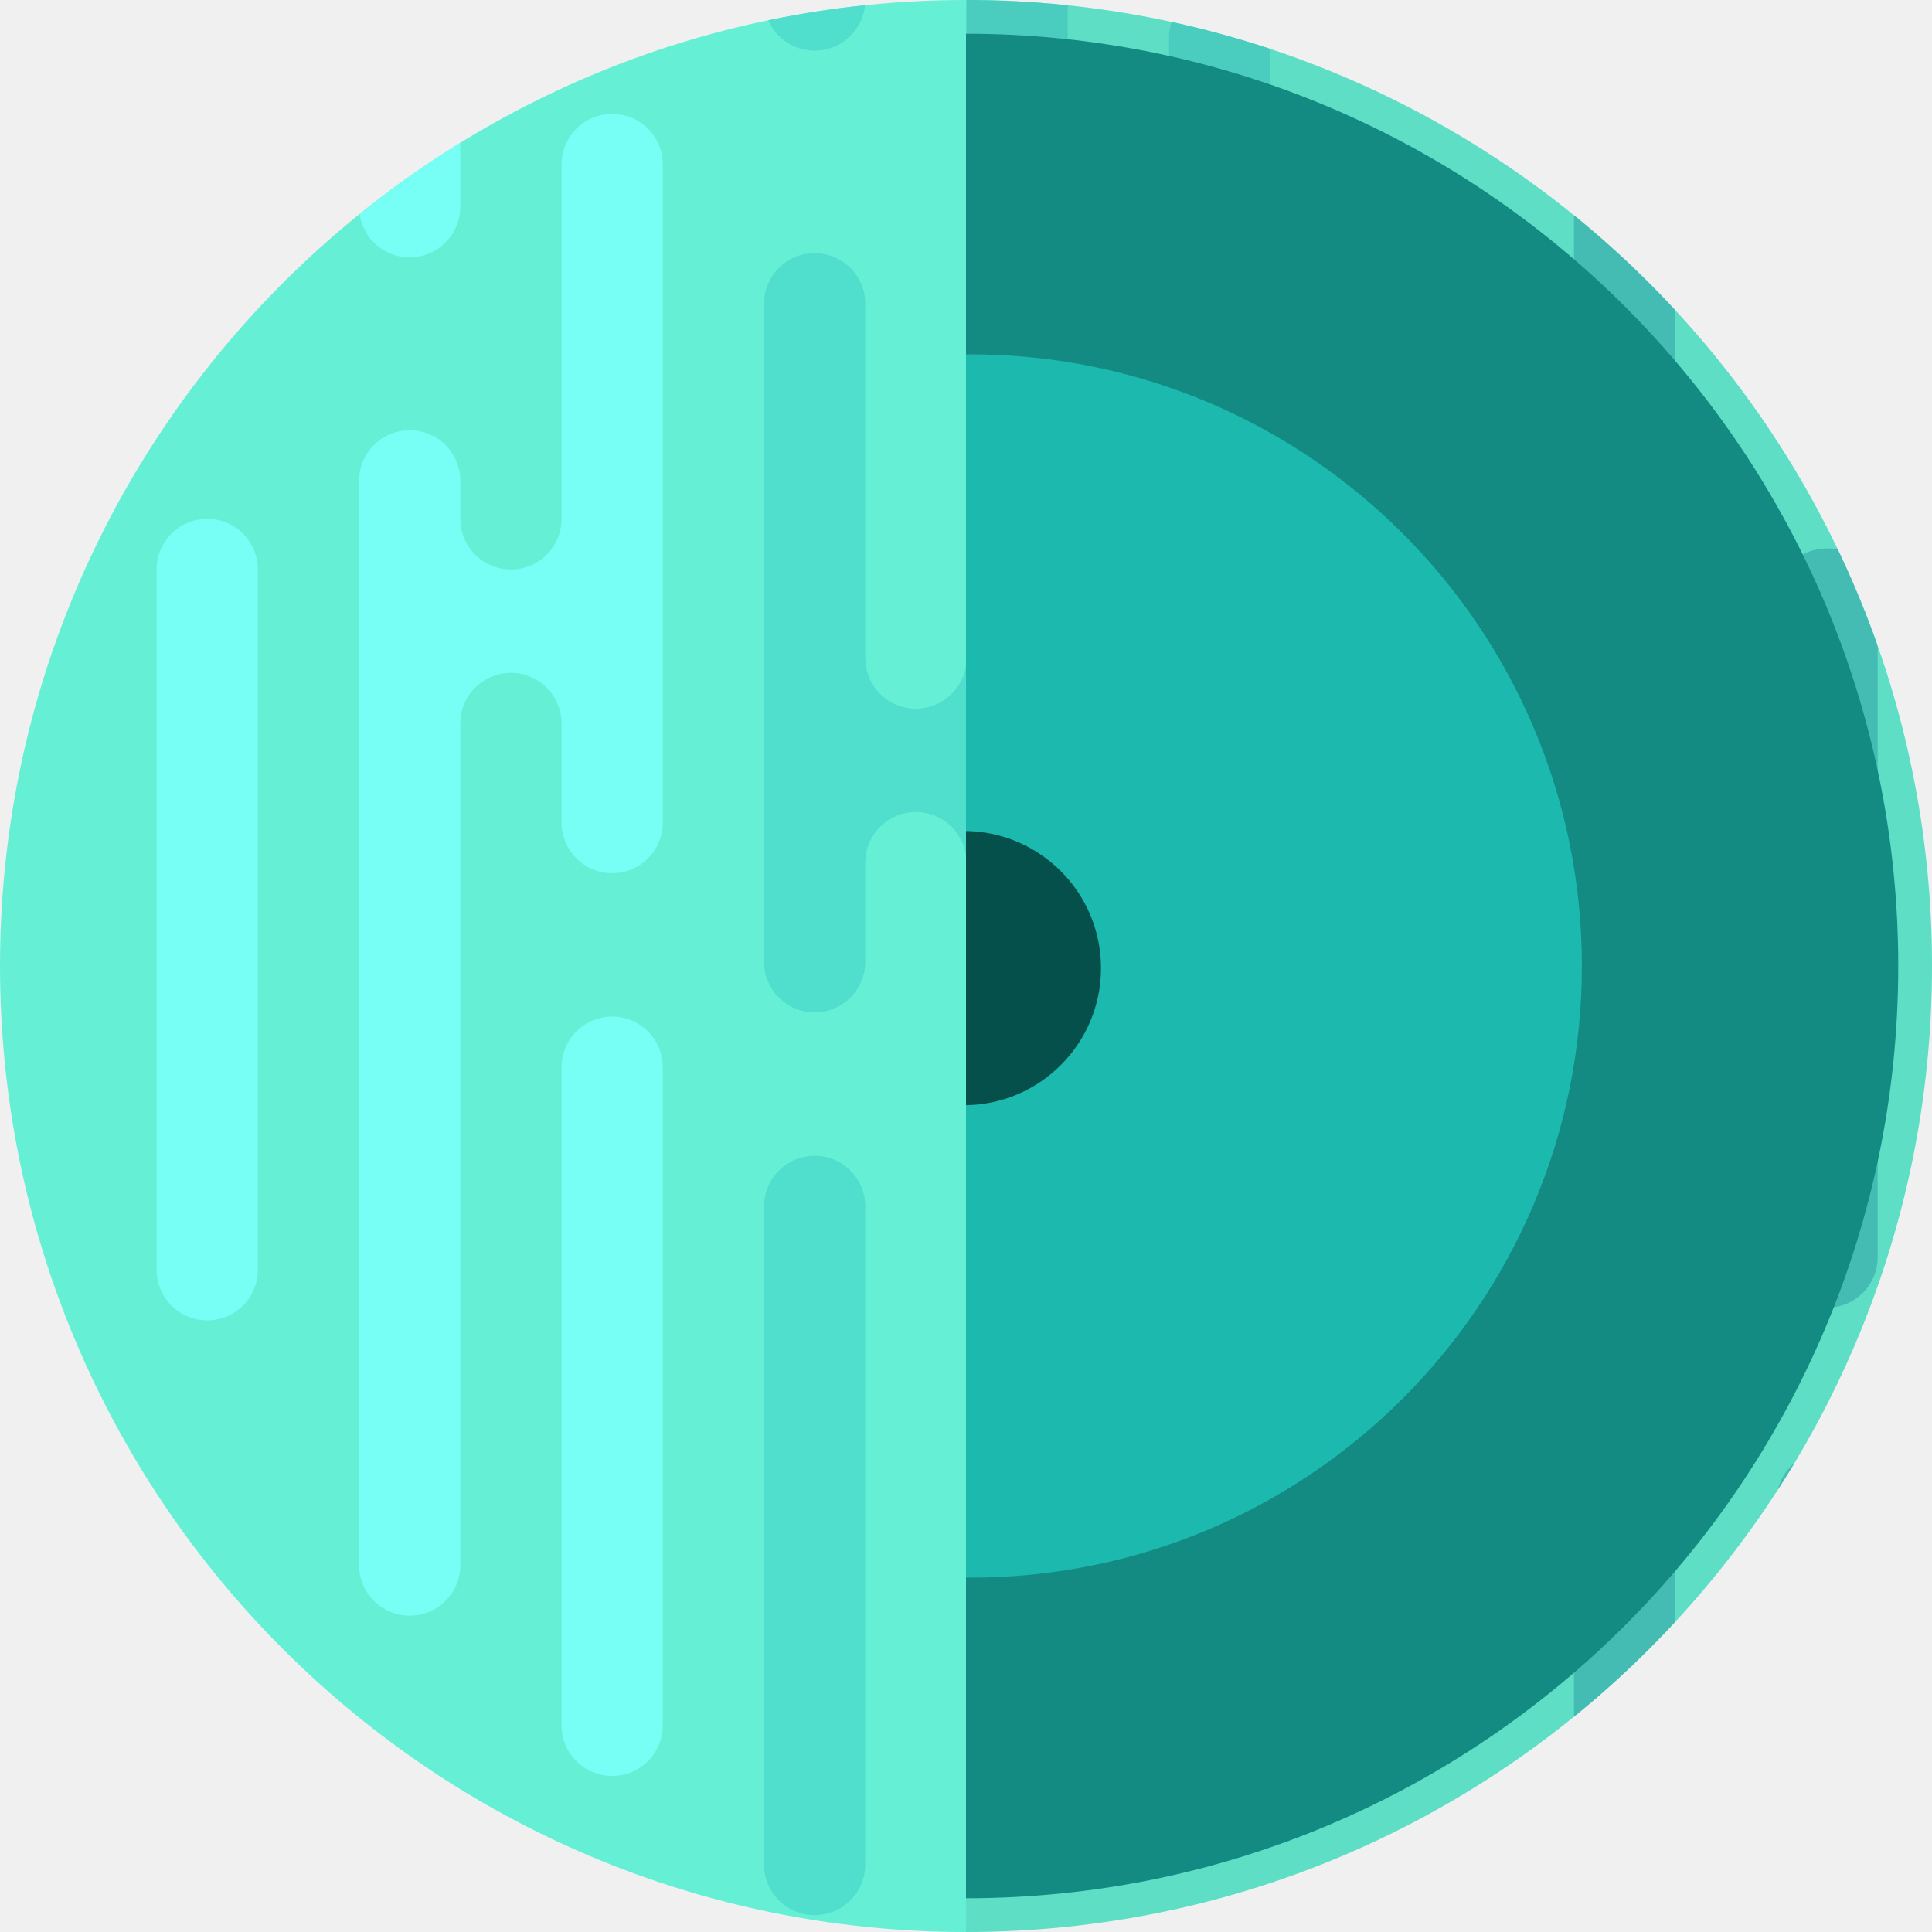
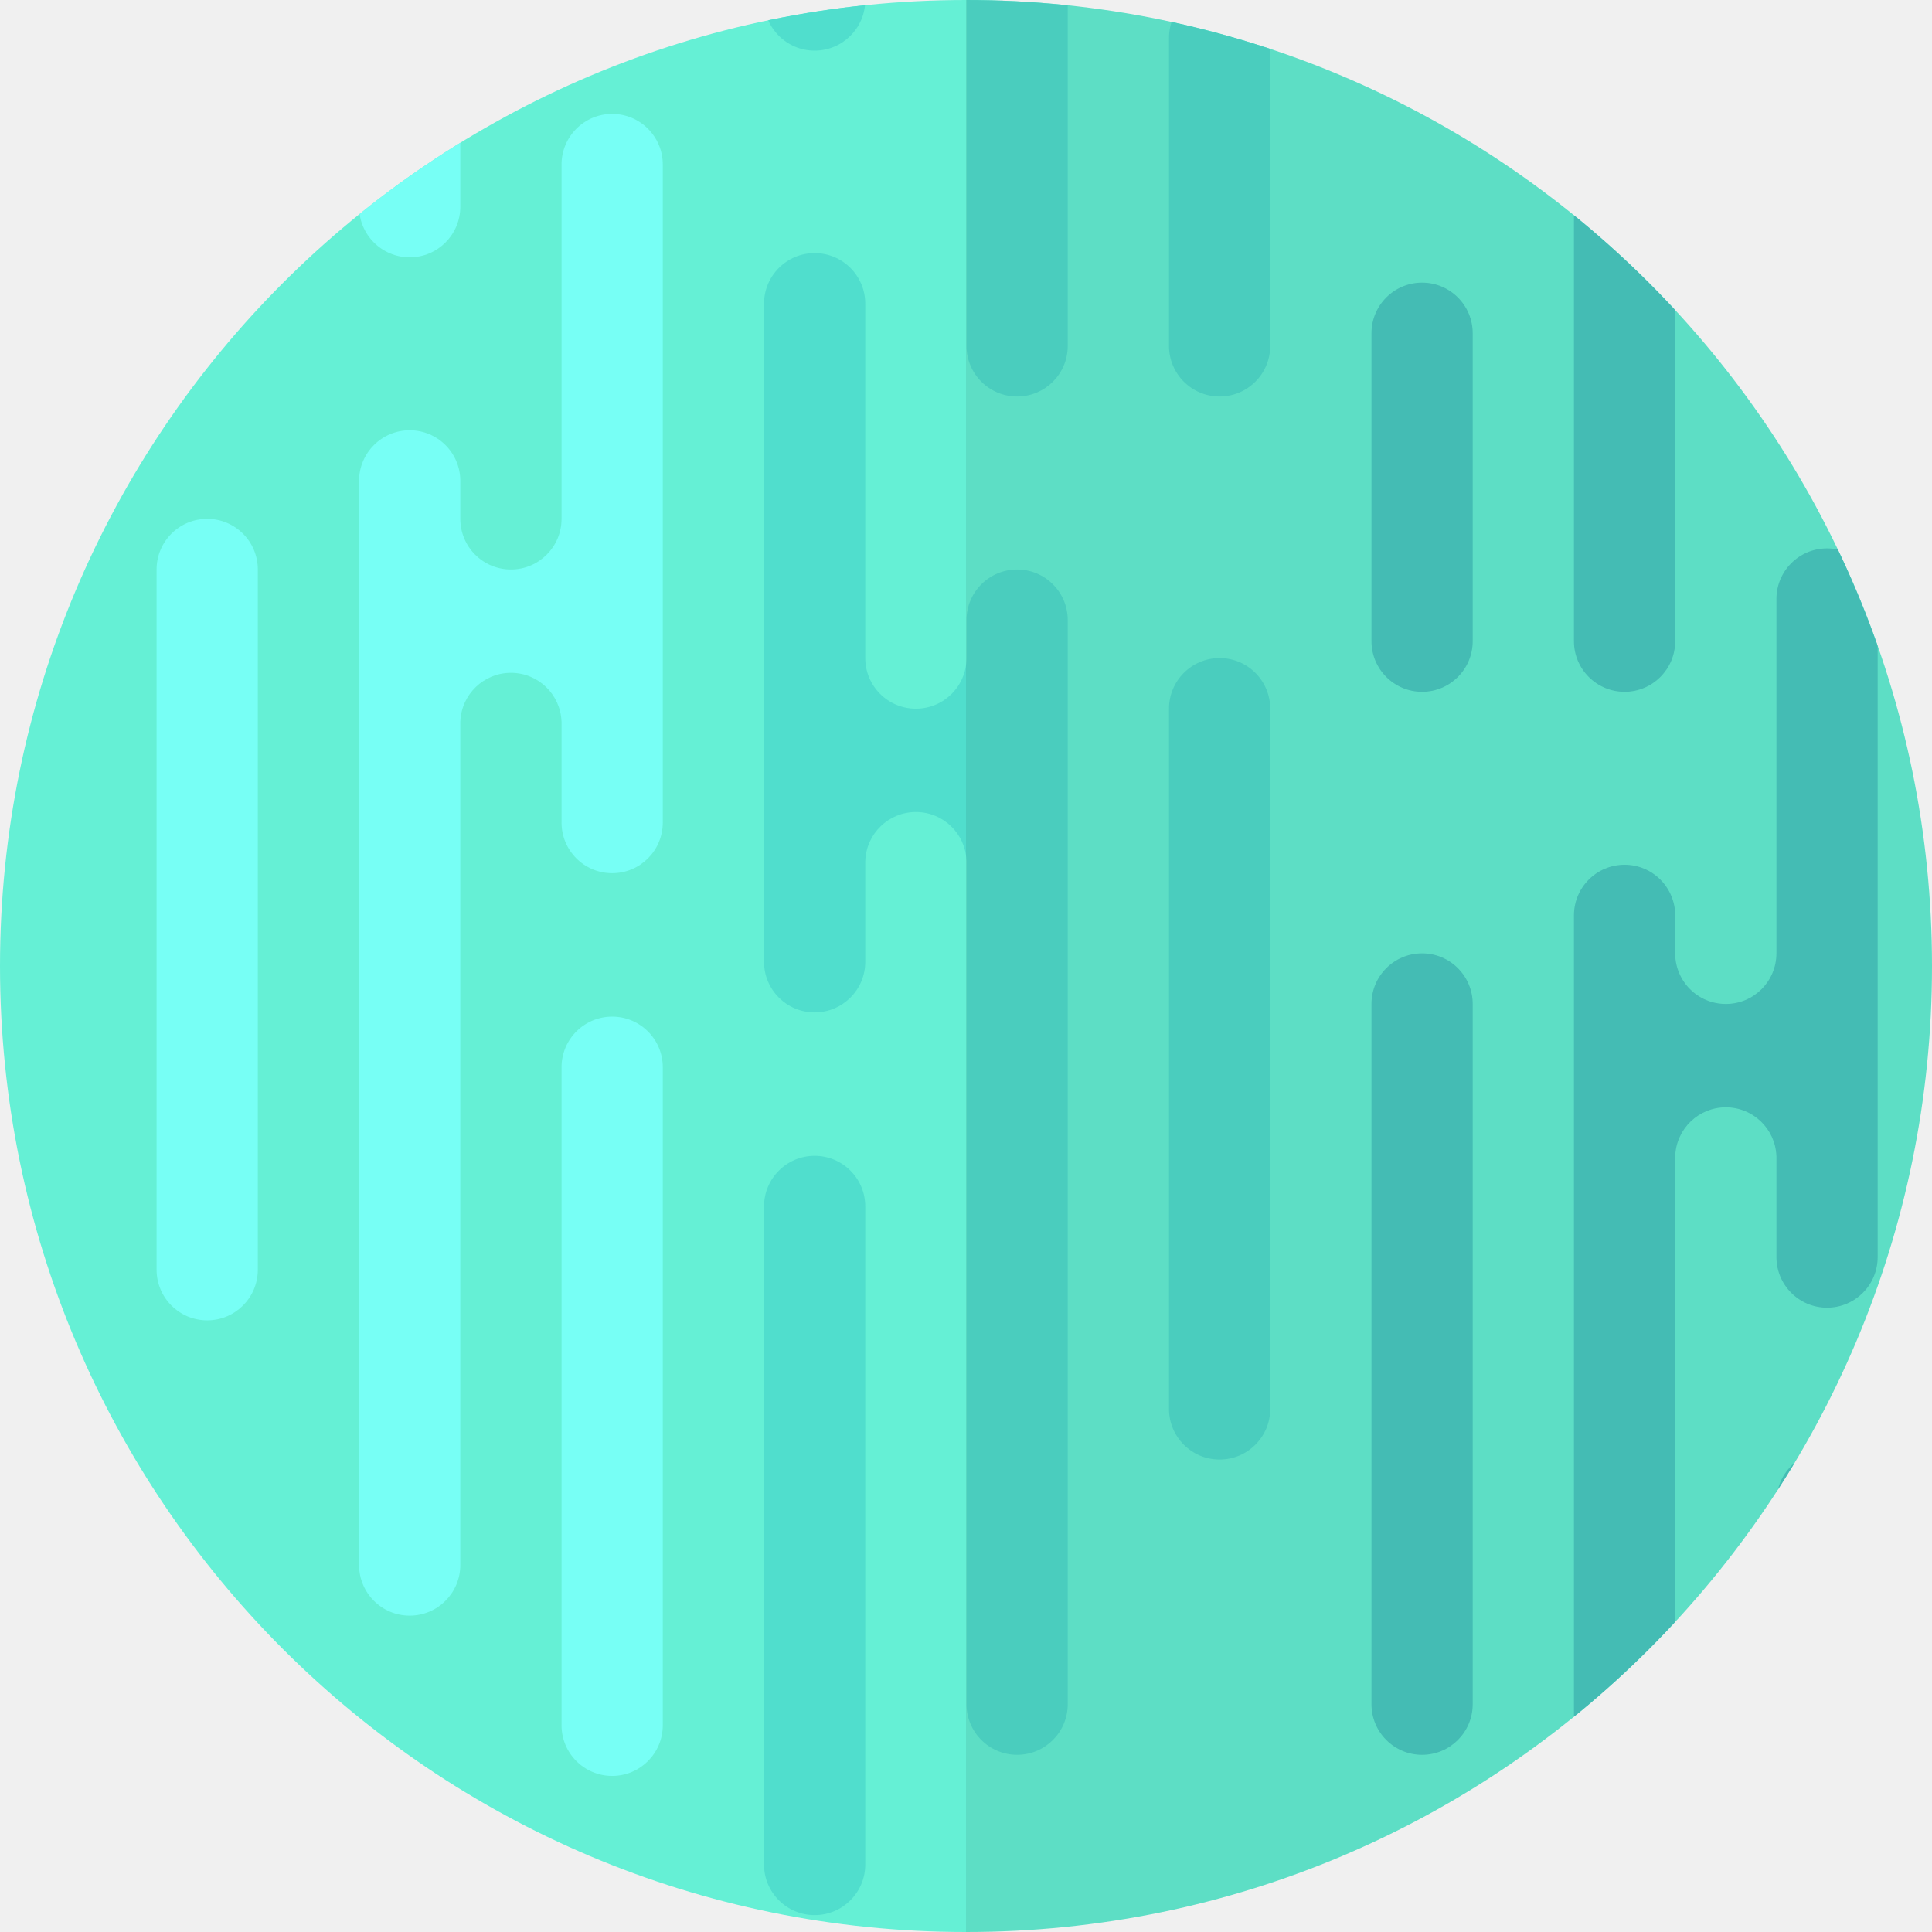
<svg xmlns="http://www.w3.org/2000/svg" width="458" height="458" fill="none">
  <circle cx="229" cy="229" r="229" fill="#65F0D5" />
  <mask id="a" maskUnits="userSpaceOnUse" x="0" y="0" width="458" height="458">
    <circle cx="229" cy="229" r="229" fill="#fff" />
  </mask>
  <g mask="url(#a)">
    <path fill-rule="evenodd" clip-rule="evenodd" d="M445.12-150c0 6.627-5.372 12-12 12-6.627 0-12-5.373-12-12v-156c0-6.627 5.373-12 12-12 6.628 0 12 5.373 12 12v156zm0 220c0 6.627-5.372 12-12 12-6.627 0-12-5.373-12-12V-8h-.01c-.262-6.395-5.53-11.5-11.99-11.5S397.392-14.395 397.13-8h-.01v160c0 6.627-5.372 12-12 12-6.627 0-12-5.373-12-12v-257c0-6.627 5.373-12 12-12 6.628 0 12 5.373 12 12v49c0 6.627 5.373 12 12 12 6.628 0 12-5.373 12-12v-30c0-6.627 5.373-12 12-12 6.628 0 12 5.373 12 12V70zm-96-205c0 6.627-5.372 12-12 12-6.627 0-12-5.373-12-12v-73c0-6.627 5.373-12 12-12 6.628 0 12 5.373 12 12v73zm0 287c0 6.627-5.372 12-12 12-6.627 0-12-5.373-12-12V79c0-6.627 5.373-12 12-12 6.628 0 12 5.373 12 12v73zm-12 264c6.628 0 12-5.373 12-12V238c0-6.627-5.372-12-12-12-6.627 0-12 5.373-12 12v166c0 6.627 5.373 12 12 12zm84-190c0 6.627-5.372 12-12 12-6.627 0-12-5.373-12-12v-9c0-6.627-5.372-12-12-12-6.627 0-12 5.373-12 12v257c0 6.627 5.373 12 12 12 6.628 0 12-5.373 12-12V274h.01c.262-6.395 5.53-11.5 11.99-11.5s11.728 5.105 11.99 11.5h.01v24c0 6.627 5.373 12 12 12 6.628 0 12-5.373 12-12V142c0-6.627-5.372-12-12-12-6.627 0-12 5.373-12 12v84zm12 298c6.628 0 12-5.373 12-12V356c0-6.627-5.372-12-12-12-6.627 0-12 5.373-12 12v156c0 6.627 5.373 12 12 12z" fill="#49CBC2" />
  </g>
  <mask id="b" maskUnits="userSpaceOnUse" x="0" y="0" width="458" height="458">
    <circle cx="229" cy="229" r="229" fill="#fff" />
  </mask>
  <g mask="url(#b)">
    <path fill-rule="evenodd" clip-rule="evenodd" d="M181.12-220c0 6.627 5.373 12 12 12 6.628 0 12-5.373 12-12v-156c0-6.627-5.372-12-12-12-6.627 0-12 5.373-12 12v156zm0 220c0 6.627 5.373 12 12 12 6.628 0 12-5.373 12-12v-78h.01c.262-6.395 5.53-11.5 11.99-11.5s11.728 5.105 11.99 11.5h.01V82c0 6.627 5.373 12 12 12 6.628 0 12-5.373 12-12v-257c0-6.627-5.372-12-12-12-6.627 0-12 5.373-12 12v49c0 6.627-5.372 12-12 12-6.627 0-12-5.373-12-12v-30c0-6.627-5.372-12-12-12-6.627 0-12 5.373-12 12V0zm96-205c0 6.627 5.373 12 12 12 6.628 0 12-5.373 12-12v-73c0-6.627-5.372-12-12-12-6.627 0-12 5.373-12 12v73zm0 287c0 6.627 5.373 12 12 12 6.628 0 12-5.373 12-12V9c0-6.627-5.372-12-12-12-6.627 0-12 5.373-12 12v73zm12 264c-6.627 0-12-5.373-12-12V168c0-6.627 5.373-12 12-12 6.628 0 12 5.373 12 12v166c0 6.627-5.372 12-12 12zm-84-190c0 6.627 5.373 12 12 12 6.628 0 12-5.373 12-12v-9c0-6.627 5.373-12 12-12 6.628 0 12 5.373 12 12v257c0 6.627-5.372 12-12 12-6.627 0-12-5.373-12-12V204h-.01c-.262-6.395-5.53-11.5-11.99-11.5s-11.728 5.105-11.99 11.5h-.01v24c0 6.627-5.372 12-12 12-6.627 0-12-5.373-12-12V72c0-6.627 5.373-12 12-12 6.628 0 12 5.373 12 12v84zm-12 298c-6.627 0-12-5.373-12-12V286c0-6.627 5.373-12 12-12 6.628 0 12 5.373 12 12v156c0 6.627-5.372 12-12 12z" fill="#50DECD" />
  </g>
  <mask id="c" maskUnits="userSpaceOnUse" x="0" y="0" width="458" height="458">
    <circle cx="229" cy="229" r="229" fill="#fff" />
  </mask>
  <g mask="url(#c)">
    <path fill-rule="evenodd" clip-rule="evenodd" d="M157.12-253c0 6.627-5.372 12-12 12-6.627 0-12-5.373-12-12v-156c0-6.627 5.373-12 12-12 6.628 0 12 5.373 12 12v156zm0 220c0 6.627-5.372 12-12 12-6.627 0-12-5.373-12-12v-78h-.01c-.262-6.395-5.53-11.5-11.99-11.5s-11.728 5.105-11.99 11.5h-.01V49c0 6.627-5.372 12-12 12-6.627 0-12-5.373-12-12v-257c0-6.627 5.373-12 12-12 6.628 0 12 5.373 12 12v49c0 6.627 5.373 12 12 12 6.628 0 12-5.373 12-12v-30c0-6.627 5.373-12 12-12 6.628 0 12 5.373 12 12v156zm-96-205c0 6.627-5.372 12-12 12-6.627 0-12-5.373-12-12v-73c0-6.627 5.373-12 12-12 6.628 0 12 5.373 12 12v73zm0 287c0 6.627-5.372 12-12 12-6.627 0-12-5.373-12-12v-73c0-6.627 5.373-12 12-12 6.628 0 12 5.373 12 12v73zm-12 264c6.628 0 12-5.373 12-12V135c0-6.627-5.372-12-12-12-6.627 0-12 5.373-12 12v166c0 6.627 5.373 12 12 12zm84-190c0 6.627-5.372 12-12 12-6.627 0-12-5.373-12-12v-9c0-6.627-5.372-12-12-12-6.627 0-12 5.373-12 12v257c0 6.627 5.373 12 12 12 6.628 0 12-5.373 12-12V171h.01c.262-6.395 5.53-11.5 11.99-11.5s11.728 5.105 11.99 11.5h.01v24c0 6.627 5.373 12 12 12 6.628 0 12-5.373 12-12V39c0-6.627-5.372-12-12-12-6.627 0-12 5.373-12 12v84zm12 298c6.628 0 12-5.373 12-12V253c0-6.627-5.372-12-12-12-6.627 0-12 5.373-12 12v156c0 6.627 5.373 12 12 12z" fill="#77FFF5" />
  </g>
  <mask id="d" maskUnits="userSpaceOnUse" x="0" y="0" width="458" height="458">
    <circle cx="229" cy="229" r="229" fill="#fff" />
  </mask>
  <g mask="url(#d)">
    <path opacity=".078" fill="#000" d="M229 0h229v458H229z" />
  </g>
-   <path fill-rule="evenodd" clip-rule="evenodd" d="M229 450c122.055 0 221-98.945 221-221S351.055 8 229 8v442z" fill="#138B83" />
-   <mask id="e" maskUnits="userSpaceOnUse" x="229" y="8" width="221" height="442">
-     <path fill-rule="evenodd" clip-rule="evenodd" d="M229 450c122.055 0 221-98.945 221-221S351.055 8 229 8v442z" fill="#fff" />
+   <mask id="coreMask">
+     <circle cx="50%" cy="50%" r="50%" fill="#fff" />
+     <circle id="maskAnimationCenter" cx="50%" cy="50%" r="50%" fill="#000" />
  </mask>
-   <g mask="url(#e)">
-     <circle cx="230" cy="229" r="145" fill="#1BB9AE" />
-     <circle cx="228.5" cy="229.5" r="32.5" fill="#06504C" />
+   <g mask="url(#coreMask)">
+     <path fill-rule="evenodd" clip-rule="evenodd" d="M229 450c122.055 0 221-98.945 221-221S351.055 8 229 8v442z" fill="#138B83" />
+     <mask id="e" maskUnits="userSpaceOnUse" x="229" y="8" width="221" height="442">
+       <path fill-rule="evenodd" clip-rule="evenodd" d="M229 450c122.055 0 221-98.945 221-221S351.055 8 229 8v442z" fill="#fff" />
+     </mask>
+     <g mask="url(#e)">
+       <circle cx="230" cy="229" r="145" fill="#1BB9AE" />
+       <circle cx="228.5" cy="229.5" r="32.5" fill="#06504C" />
+     </g>
  </g>
</svg>
